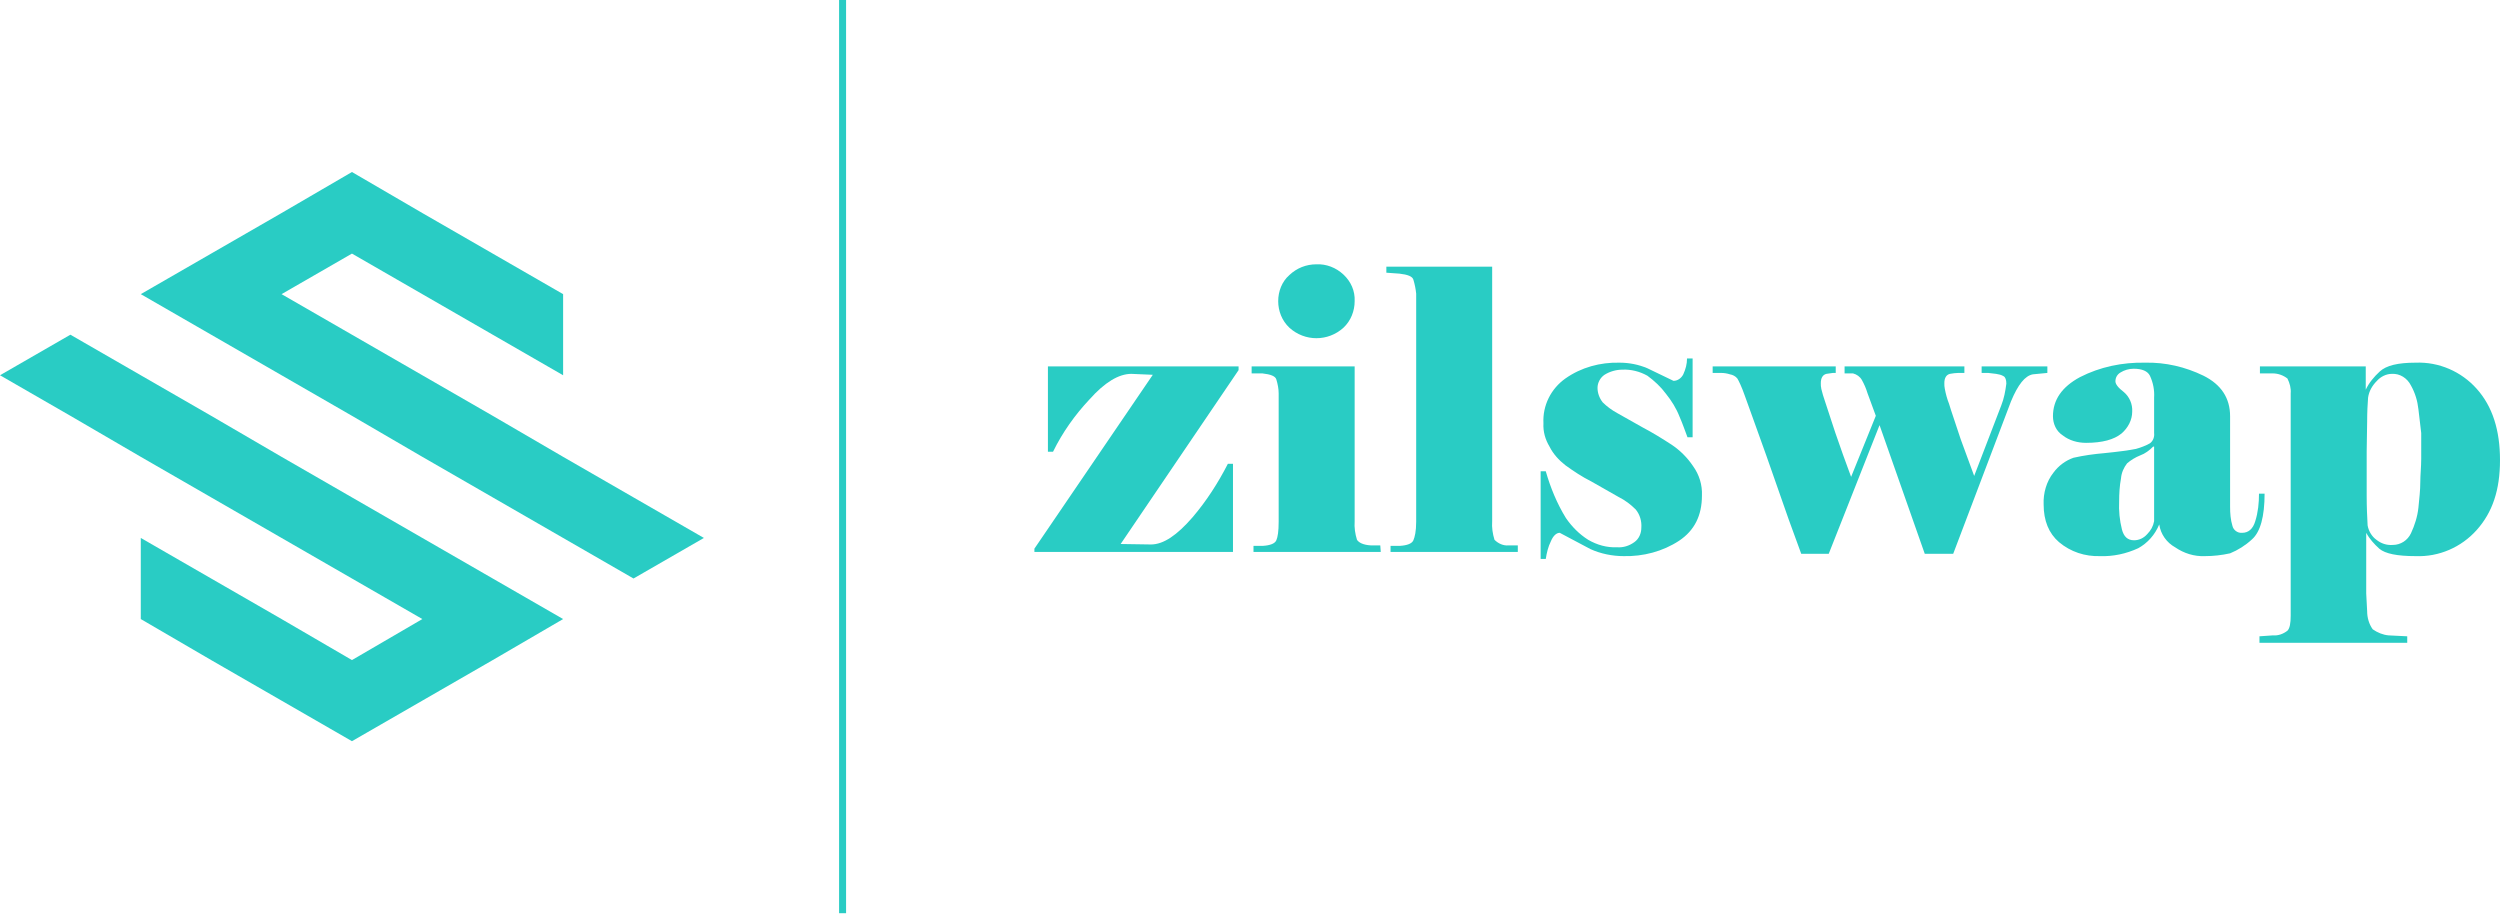
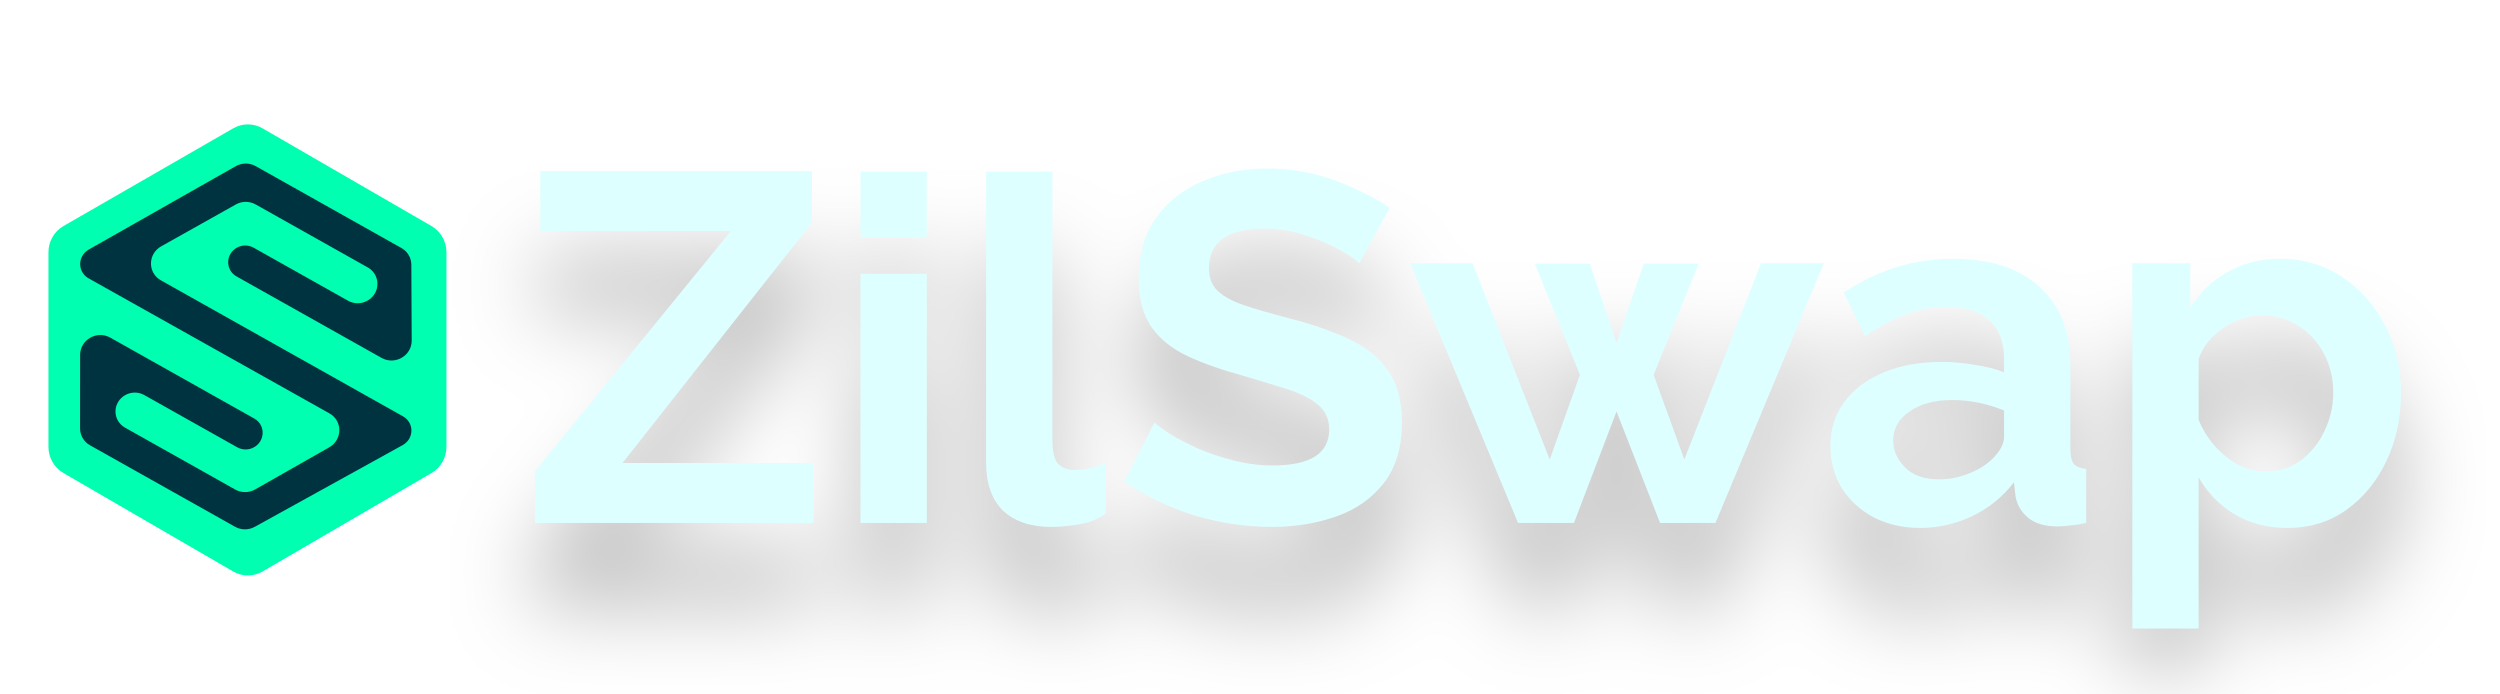
- <svg xmlns="http://www.w3.org/2000/svg" version="1.1" id="Layer_1" x="0px" y="0px" viewBox="0 0 536.3 195.9" style="enable-background:new 0 0 536.3 195.9;" xml:space="preserve">
-   <style type="text/css">
- 	.st0{fill:#29CCC4;}
- </style>
-   <g id="Layer_2_1_">
-     <g id="Layer_1-2">
-       <rect x="180" class="st0" width="1.5" height="195.9" />
-       <polygon class="st0" points="90.6,115.4 75.5,106.7 60.4,98 45.3,89.2 30.2,80.5 15.1,71.8 0,80.5 15.1,89.2 30.2,98 45.3,106.7     60.4,115.4 75.5,124.1 90.6,132.8 75.5,141.6 60.4,132.8 45.3,124.1 30.2,115.4 30.2,132.8 45.3,141.6 60.4,150.3 75.5,159     90.6,150.3 105.7,141.6 120.8,132.8 105.7,124.1   " />
-       <polygon class="st0" points="45.3,54.4 30.2,63.1 45.3,71.8 60.4,80.5 75.5,89.2 90.6,98 105.7,106.7 120.8,115.4 135.9,124.1     151,115.4 135.9,106.7 120.8,98 105.7,89.2 90.6,80.5 75.5,71.8 60.4,63.1 75.5,54.4 90.6,63.1 105.7,71.8 120.8,80.5 120.8,63.1     105.7,54.4 90.6,45.7 75.5,36.9 60.4,45.7   " />
-       <path class="st0" d="M246.9,116.8c2.7,0,5.6-2,8.9-5.8c3-3.5,5.5-7.4,7.6-11.5h1.1v18.9h-42.6v-0.7l25.4-37.3l-4.6-0.2    c-2.7,0-5.7,1.8-9,5.5c-3.1,3.3-5.8,7.1-7.8,11.2h-1.1V78.6h40.9v0.8l-25.3,37.3L246.9,116.8z" />
-       <path class="st0" d="M296.2,118.4h-27.3v-1.3h2c1.6-0.1,2.6-0.5,2.9-1.2s0.5-1.9,0.5-4V84.4c0-1-0.2-2-0.5-3    c-0.2-0.7-1.2-1.1-3-1.3h-2.3v-1.5h22.1v33.2c-0.1,1.4,0.1,2.7,0.5,4c0.4,0.6,1.3,1.1,3,1.2h2L296.2,118.4z M274.2,64.6    c0-2.1,0.8-4.2,2.4-5.6c1.6-1.5,3.6-2.3,5.8-2.3c2.1-0.1,4.2,0.7,5.8,2.2c1.6,1.5,2.5,3.5,2.4,5.7c0,2.1-0.8,4.2-2.4,5.7    c-3.3,3-8.3,3-11.6,0C275,68.8,274.2,66.7,274.2,64.6z" />
-       <path class="st0" d="M325.6,118.4h-27.3v-1.3h2c1.6-0.1,2.6-0.5,2.9-1.2s0.6-1.9,0.6-4V63c-0.1-1-0.3-2-0.6-3    c-0.2-0.7-1.2-1.1-3-1.3l-2.8-0.2v-1.3h22.7v54.6c-0.1,1.4,0.1,2.7,0.5,4c0.8,0.8,1.9,1.3,3,1.2h2V118.4z" />
-       <path class="st0" d="M330.5,101.1h1.1c1,3.5,2.4,6.9,4.3,10c1.3,1.9,2.9,3.5,4.8,4.7c1.9,1.1,4,1.7,6.2,1.6    c1.3,0.1,2.6-0.3,3.7-1.1c1-0.7,1.5-1.9,1.5-3.1c0.1-1.4-0.3-2.8-1.2-3.9c-1.1-1.1-2.3-2-3.7-2.7l-5.8-3.3c-2-1-3.8-2.2-5.6-3.5    c-1.4-1.1-2.6-2.4-3.4-4c-0.9-1.5-1.4-3.2-1.3-5c-0.2-3.8,1.6-7.4,4.7-9.6c3.4-2.4,7.5-3.5,11.6-3.4c2.1,0,4.1,0.4,6,1.2l5.6,2.7    c0.9,0,1.7-0.6,2.1-1.4c0.5-1.1,0.8-2.2,0.8-3.4h1.2v16.9H362c-0.5-1.3-1-2.8-1.7-4.4c-0.7-1.8-1.7-3.4-2.9-4.9    c-1.1-1.5-2.5-2.8-4-3.9c-1.6-0.9-3.5-1.4-5.4-1.3c-1.3,0-2.7,0.4-3.8,1.1c-0.9,0.6-1.5,1.7-1.5,2.8c0,1.1,0.4,2.2,1.1,3.1    c0.9,0.9,2,1.7,3.1,2.3l5.5,3.1c2.1,1.1,4.2,2.4,6.2,3.7c1.8,1.2,3.4,2.8,4.6,4.6c1.3,1.8,2,4,1.9,6.3c0,4.3-1.6,7.5-4.9,9.7    c-3.5,2.3-7.7,3.4-11.9,3.3c-2.4,0-4.9-0.5-7.1-1.5l-6.6-3.5c-0.7,0-1.4,0.6-1.9,1.8c-0.6,1.2-0.9,2.5-1.1,3.8h-1.1L330.5,101.1z" />
-       <path class="st0" d="M402.4,89.2l-1.8-4.9c-0.3-1-0.7-1.9-1.2-2.8c-0.4-0.7-1.1-1.2-1.9-1.4h-1.8v-1.5h25.7V80h-1.3    c-0.6,0-1.2,0.1-1.8,0.2c-0.8,0.2-1.2,0.9-1.2,2c0,0.4,0,0.8,0.1,1.2c0.2,1.1,0.5,2.2,0.9,3.2c0.5,1.7,1.4,4.2,2.5,7.6l2.9,7.9    l5.8-15.1c0.6-1.5,0.9-3.1,1.1-4.7c0-0.8-0.2-1.4-0.6-1.6c-0.5-0.3-1-0.4-1.6-0.5l-1.7-0.2h-1.4v-1.4h14.1V80l-3.1,0.3    c-1.7,0.3-3.2,2.2-4.7,5.8L419,118.8h-6.1l-9.7-27.6l-10.9,27.6h-5.9l-2.7-7.4l-4.8-13.7c-2.3-6.5-3.9-10.8-4.6-12.8    s-1.3-3.2-1.6-3.7c-0.4-0.5-1-0.8-1.6-0.9c-0.6-0.2-1.3-0.3-1.9-0.3h-1.8v-1.4h26.4V80h-0.6l-1.4,0.2c-0.8,0.2-1.2,0.9-1.2,2    s0.1,0.8,0.1,1.2c0.2,0.9,0.5,1.8,0.8,2.7l2.2,6.7c1.1,3.2,2.2,6.3,3.4,9.5L402.4,89.2z" />
-       <path class="st0" d="M481,114.3c1.3,0,2.3-0.8,2.8-2.5c0.6-1.9,0.8-3.9,0.8-5.9h1.2c0,4.9-0.9,8.2-2.7,9.8c-1.4,1.3-3,2.3-4.7,3    c-1.8,0.4-3.6,0.6-5.4,0.6c-2.3,0.1-4.5-0.6-6.4-1.9c-1.8-1-3.1-2.8-3.4-4.9c-0.9,2.2-2.5,4-4.5,5.1c-2.6,1.2-5.4,1.8-8.2,1.7    c-3.2,0.1-6.3-0.9-8.8-3c-2.2-1.9-3.3-4.6-3.3-8.1c-0.1-2.4,0.6-4.9,2.1-6.8c1.1-1.5,2.6-2.6,4.3-3.2c2.2-0.5,4.4-0.8,6.7-1    c3-0.3,5.2-0.6,6.7-0.9c1.1-0.3,2.1-0.7,3-1.2c0.7-0.5,1-1.4,0.9-2.2v-7.6c0.1-1.6-0.2-3.2-0.9-4.7c-0.5-1-1.7-1.5-3.5-1.5    c-1,0-2,0.3-2.8,0.8c-0.7,0.4-1.1,1.1-1.1,1.9c0,0.6,0.6,1.4,1.8,2.3c1.2,1,1.9,2.6,1.8,4.2c0,1.8-0.9,3.5-2.3,4.7    c-1.6,1.3-4.1,2-7.6,2c-1.8,0-3.6-0.5-5-1.6c-1.4-0.9-2.1-2.5-2.1-4.1c0-3.5,1.9-6.3,5.8-8.4c4.3-2.2,9.1-3.2,14-3.1    c4.3-0.1,8.6,0.9,12.5,2.8c3.8,1.9,5.7,4.8,5.7,8.7v19.4c0,1.4,0.1,2.8,0.5,4.1C479.1,113.7,480,114.4,481,114.3z M462.1,111.8    v-16h-0.2c-0.8,0.8-1.7,1.5-2.8,1.9c-1,0.4-2,1-2.8,1.7c-0.7,0.9-1.2,2-1.3,3.2c-0.3,1.6-0.4,3.3-0.4,4.9    c-0.1,2.1,0.1,4.1,0.6,6.1c0.4,1.5,1.2,2.3,2.6,2.3c1.1,0,2.1-0.5,2.8-1.3C461.4,113.8,461.9,112.9,462.1,111.8z" />
-       <path class="st0" d="M484.7,137.9v-1.4l2.9-0.2c1.1,0.1,2.2-0.3,3.1-1c0.5-0.5,0.7-1.6,0.7-3.2V84.4c0.1-1.1-0.2-2.2-0.7-3.2    c-0.9-0.7-2-1.1-3.2-1.1h-2.7v-1.5h22.7v5c0.7-1.5,1.8-2.8,3-3.9c1.4-1.3,3.9-1.9,7.7-1.9c5-0.2,9.8,1.9,13.1,5.6    c3.4,3.8,5,8.9,5,15.3s-1.6,11.2-5,15c-3.3,3.7-8.1,5.8-13.1,5.6c-3.9,0-6.5-0.5-7.8-1.6c-1.1-1-2.1-2.1-2.8-3.4v13l0.2,3.8    c0,1.4,0.4,2.8,1.2,3.9c1,0.7,2.2,1.2,3.4,1.3l4,0.2v1.4H484.7z M507.9,112.7c0.2,1.2,0.9,2.4,1.9,3.1c1,0.8,2.2,1.2,3.5,1.1    c1.7,0,3.2-1,3.9-2.5c0.8-1.7,1.4-3.6,1.6-5.5c0.2-2,0.4-3.8,0.4-5.4s0.2-3.3,0.2-5.1v-5.5l-0.6-5.1c-0.2-1.8-0.7-3.5-1.6-5.1    c-0.8-1.6-2.4-2.6-4.1-2.5c-1.2,0-2.4,0.6-3.2,1.5c-1,1-1.7,2.2-1.9,3.6c-0.1,1.3-0.2,3.1-0.2,5.2s-0.1,4.3-0.1,6.4v9.3    C507.7,108.8,507.8,110.9,507.9,112.7L507.9,112.7z" />
-     </g>
+ <svg xmlns="http://www.w3.org/2000/svg" width="119" height="33" viewBox="0 0 119 22" fill="none">
+   <path d="M20.537 5.259L12.494 0.608C12.063 0.359 11.536 0.358 11.104 0.607L3.022 5.259C2.58 5.514 2.306 5.992 2.306 6.509V15.767C2.306 16.283 2.578 16.759 3.018 17.015L11.1 21.703C11.534 21.955 12.065 21.954 12.498 21.702L20.541 17.015C20.98 16.759 21.25 16.284 21.25 15.768V6.507C21.25 5.991 20.978 5.514 20.537 5.259Z" fill="#00FFB0" />
+   <path d="M18.164 11.537L11.259 7.658C10.716 7.353 10.732 6.58 11.286 6.283C11.532 6.151 11.829 6.154 12.071 6.289L16.566 8.814C17.195 9.168 17.985 8.701 17.966 7.987C17.957 7.672 17.783 7.386 17.506 7.23L12.168 4.231C11.877 4.067 11.516 4.068 11.222 4.234L7.673 6.225C7.031 6.585 7.023 7.487 7.658 7.843L19.188 14.321C19.433 14.459 19.584 14.714 19.584 14.993C19.585 15.279 19.426 15.544 19.171 15.685L12.13 19.575C11.837 19.737 11.479 19.737 11.19 19.575L4.282 15.694C3.99 15.53 3.811 15.225 3.811 14.894L3.814 11.391C3.815 10.671 4.613 10.214 5.247 10.57L12.104 14.423C12.658 14.734 12.627 15.529 12.05 15.811C11.809 15.929 11.524 15.921 11.292 15.791L6.866 13.304C6.265 12.967 5.508 13.394 5.497 14.076C5.493 14.397 5.664 14.694 5.947 14.853L11.196 17.802C11.489 17.966 11.852 17.964 12.147 17.796L15.671 15.793C16.308 15.43 16.314 14.532 15.681 14.177L4.215 7.748C3.968 7.609 3.816 7.352 3.816 7.072C3.816 6.787 3.972 6.522 4.224 6.379L11.218 2.412C11.513 2.244 11.876 2.242 12.169 2.407L19.109 6.306C19.4 6.469 19.579 6.772 19.58 7.101L19.597 10.711C19.6 11.434 18.8 11.895 18.164 11.537Z" fill="#003340" />
+   <g filter="url(#filter0_d)">
+     <path d="M25.46 16.939L34.788 5.498H25.719V2.644H38.651V5.097L29.629 16.538H38.721V19.393H25.46V16.939Z" fill="#DEFFFF" />
+     <path d="M40.958 5.811V2.674H44.114V5.811H40.958ZM40.958 19.393V7.533H44.114V19.393H40.958Z" fill="#DEFFFF" />
+     <path d="M46.938 2.674H50.094V15.43C50.094 16.012 50.188 16.397 50.377 16.585C50.565 16.774 50.824 16.869 51.154 16.869C51.405 16.869 51.664 16.837 51.931 16.774C52.198 16.711 52.434 16.633 52.638 16.538V18.945C52.638 18.945 52.143 19.306 51.578 19.416C51.013 19.526 50.502 19.581 50.047 19.581C49.058 19.581 48.288 19.322 47.739 18.803C47.205 18.268 46.938 17.513 46.938 16.538V2.674Z" fill="#DEFFFF" />
+     <path d="M64.707 7.032C64.565 6.874 64.267 6.67 63.812 6.418C63.356 6.151 62.806 5.915 62.163 5.711C61.535 5.49 60.883 5.38 60.208 5.38C58.433 5.38 57.546 6.009 57.546 7.267C57.546 7.724 57.687 8.085 57.97 8.353C58.253 8.62 58.677 8.848 59.242 9.037C59.807 9.225 60.514 9.43 61.362 9.65C62.461 9.933 63.411 10.263 64.212 10.641C65.028 11.018 65.649 11.521 66.073 12.151C66.512 12.764 66.732 13.582 66.732 14.604C66.732 15.799 66.442 16.766 65.861 17.506C65.295 18.229 64.542 18.756 63.599 19.086C62.657 19.416 61.637 19.581 60.538 19.581C59.281 19.581 58.033 19.393 56.792 19.015C55.568 18.622 54.476 18.087 53.518 17.411L54.955 14.604C55.096 14.745 55.348 14.934 55.709 15.17C56.07 15.39 56.51 15.618 57.028 15.854C57.546 16.074 58.111 16.263 58.724 16.42C59.336 16.578 59.956 16.656 60.585 16.656C62.375 16.656 63.27 16.082 63.27 14.934C63.27 14.447 63.089 14.053 62.728 13.755C62.367 13.456 61.856 13.204 61.197 13C60.553 12.795 59.799 12.567 58.936 12.316C57.868 12.017 56.981 11.687 56.274 11.325C55.583 10.947 55.065 10.484 54.72 9.933C54.374 9.367 54.201 8.651 54.201 7.786C54.201 6.638 54.468 5.679 55.002 4.908C55.552 4.122 56.29 3.532 57.216 3.139C58.143 2.73 59.171 2.526 60.302 2.526C61.464 2.526 62.547 2.715 63.552 3.092C64.557 3.469 65.421 3.902 66.143 4.389L64.707 7.032Z" fill="#DEFFFF" />
+     <path d="M83.824 7.032H86.816L81.657 19.393H79.019L76.947 14.085L74.921 19.393H72.259L67.124 7.032H70.092L73.767 16.373L75.204 12.339L73.06 7.055H75.675L76.947 10.829L78.242 7.055H80.857L78.713 12.339L80.174 16.373L83.824 7.032Z" fill="#DEFFFF" />
+     <path d="M87.126 15.736C87.126 14.934 87.346 14.234 87.786 13.637C88.241 13.023 88.869 12.552 89.67 12.221C90.471 11.891 91.389 11.726 92.426 11.726C92.944 11.726 93.47 11.773 94.004 11.867C94.538 11.946 95.001 12.064 95.394 12.221V11.561C95.394 10.774 95.158 10.169 94.687 9.744C94.231 9.32 93.549 9.107 92.638 9.107C91.963 9.107 91.319 9.225 90.706 9.461C90.094 9.697 89.45 10.043 88.775 10.499L87.762 8.423C88.579 7.889 89.411 7.488 90.259 7.22C91.122 6.953 92.025 6.819 92.968 6.819C94.726 6.819 96.092 7.26 97.066 8.14C98.055 9.021 98.55 10.279 98.55 11.915V15.854C98.55 16.2 98.605 16.444 98.715 16.585C98.825 16.711 99.021 16.79 99.303 16.821V19.393C99.021 19.456 98.762 19.495 98.526 19.511C98.306 19.542 98.118 19.558 97.961 19.558C97.333 19.558 96.854 19.416 96.524 19.133C96.194 18.85 95.998 18.504 95.935 18.095L95.865 17.458C95.315 18.166 94.64 18.709 93.839 19.086C93.054 19.448 92.245 19.629 91.413 19.629C90.581 19.629 89.843 19.463 89.199 19.133C88.555 18.787 88.045 18.323 87.668 17.741C87.307 17.144 87.126 16.475 87.126 15.736ZM94.805 16.373C95.197 15.996 95.394 15.634 95.394 15.288V14.038C94.577 13.707 93.753 13.542 92.92 13.542C92.088 13.542 91.413 13.723 90.895 14.085C90.376 14.431 90.117 14.895 90.117 15.477C90.117 15.949 90.306 16.373 90.683 16.751C91.06 17.128 91.601 17.317 92.308 17.317C92.779 17.317 93.234 17.23 93.674 17.057C94.129 16.884 94.506 16.656 94.805 16.373Z" fill="#DEFFFF" />
+     <path d="M108.895 19.629C107.922 19.629 107.074 19.408 106.351 18.968C105.629 18.528 105.064 17.946 104.655 17.222V24.417H101.499V7.032H104.255V9.155C104.71 8.431 105.299 7.865 106.022 7.456C106.76 7.032 107.592 6.819 108.518 6.819C109.633 6.819 110.623 7.11 111.486 7.692C112.35 8.258 113.033 9.029 113.535 10.004C114.038 10.963 114.289 12.025 114.289 13.188C114.289 14.399 114.054 15.492 113.582 16.468C113.127 17.427 112.491 18.198 111.675 18.779C110.874 19.346 109.947 19.629 108.895 19.629ZM107.835 16.939C108.479 16.939 109.037 16.766 109.508 16.42C109.994 16.059 110.371 15.595 110.638 15.029C110.921 14.447 111.062 13.833 111.062 13.188C111.062 12.497 110.913 11.875 110.615 11.325C110.316 10.759 109.908 10.318 109.39 10.004C108.887 9.674 108.306 9.509 107.647 9.509C107.05 9.509 106.453 9.705 105.857 10.098C105.26 10.491 104.86 10.987 104.655 11.584V14.486C104.938 15.178 105.37 15.76 105.951 16.232C106.532 16.703 107.16 16.939 107.835 16.939Z" fill="#DEFFFF" />
  </g>
+   <defs>
+     <filter id="filter0_d" x="21.46" y="2.526" width="96.829" height="29.892" filterUnits="userSpaceOnUse" color-interpolation-filters="sRGB">
+       <feFlood flood-opacity="0" result="BackgroundImageFix" />
+       <feColorMatrix in="SourceAlpha" type="matrix" values="0 0 0 0 0 0 0 0 0 0 0 0 0 0 0 0 0 0 127 0" />
+       <feOffset dy="4" />
+       <feGaussianBlur stdDeviation="2" />
+       <feColorMatrix type="matrix" values="0 0 0 0 0 0 0 0 0 0 0 0 0 0 0 0 0 0 0.25 0" />
+       <feBlend mode="normal" in2="BackgroundImageFix" result="effect1_dropShadow" />
+       <feBlend mode="normal" in="SourceGraphic" in2="effect1_dropShadow" result="shape" />
+     </filter>
+   </defs>
</svg>
